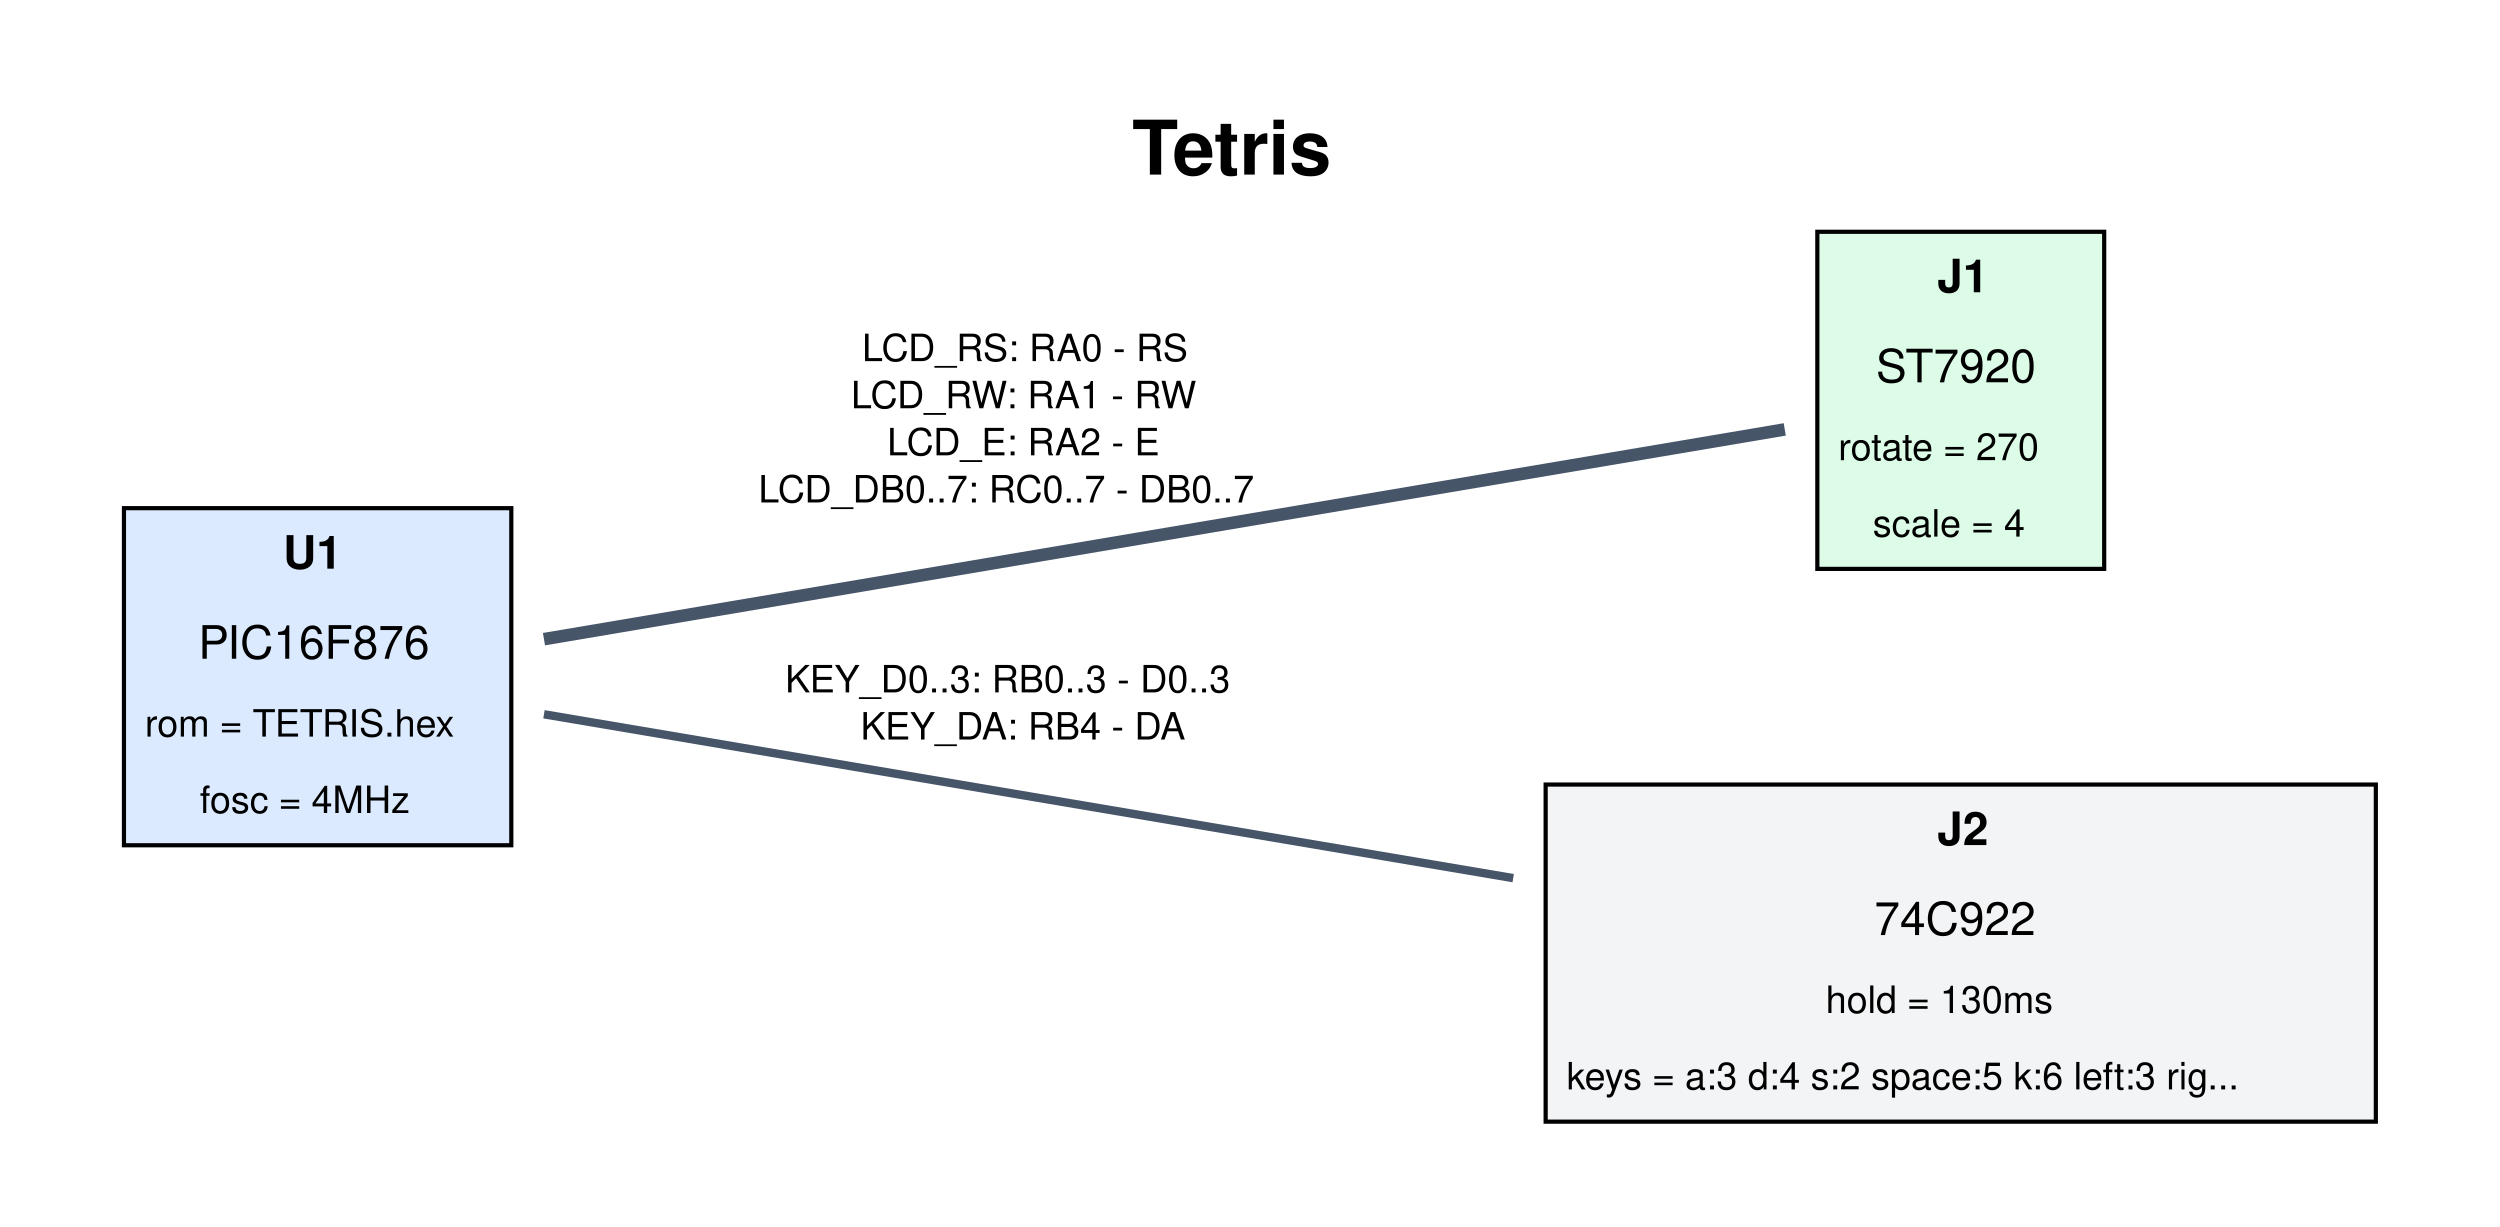
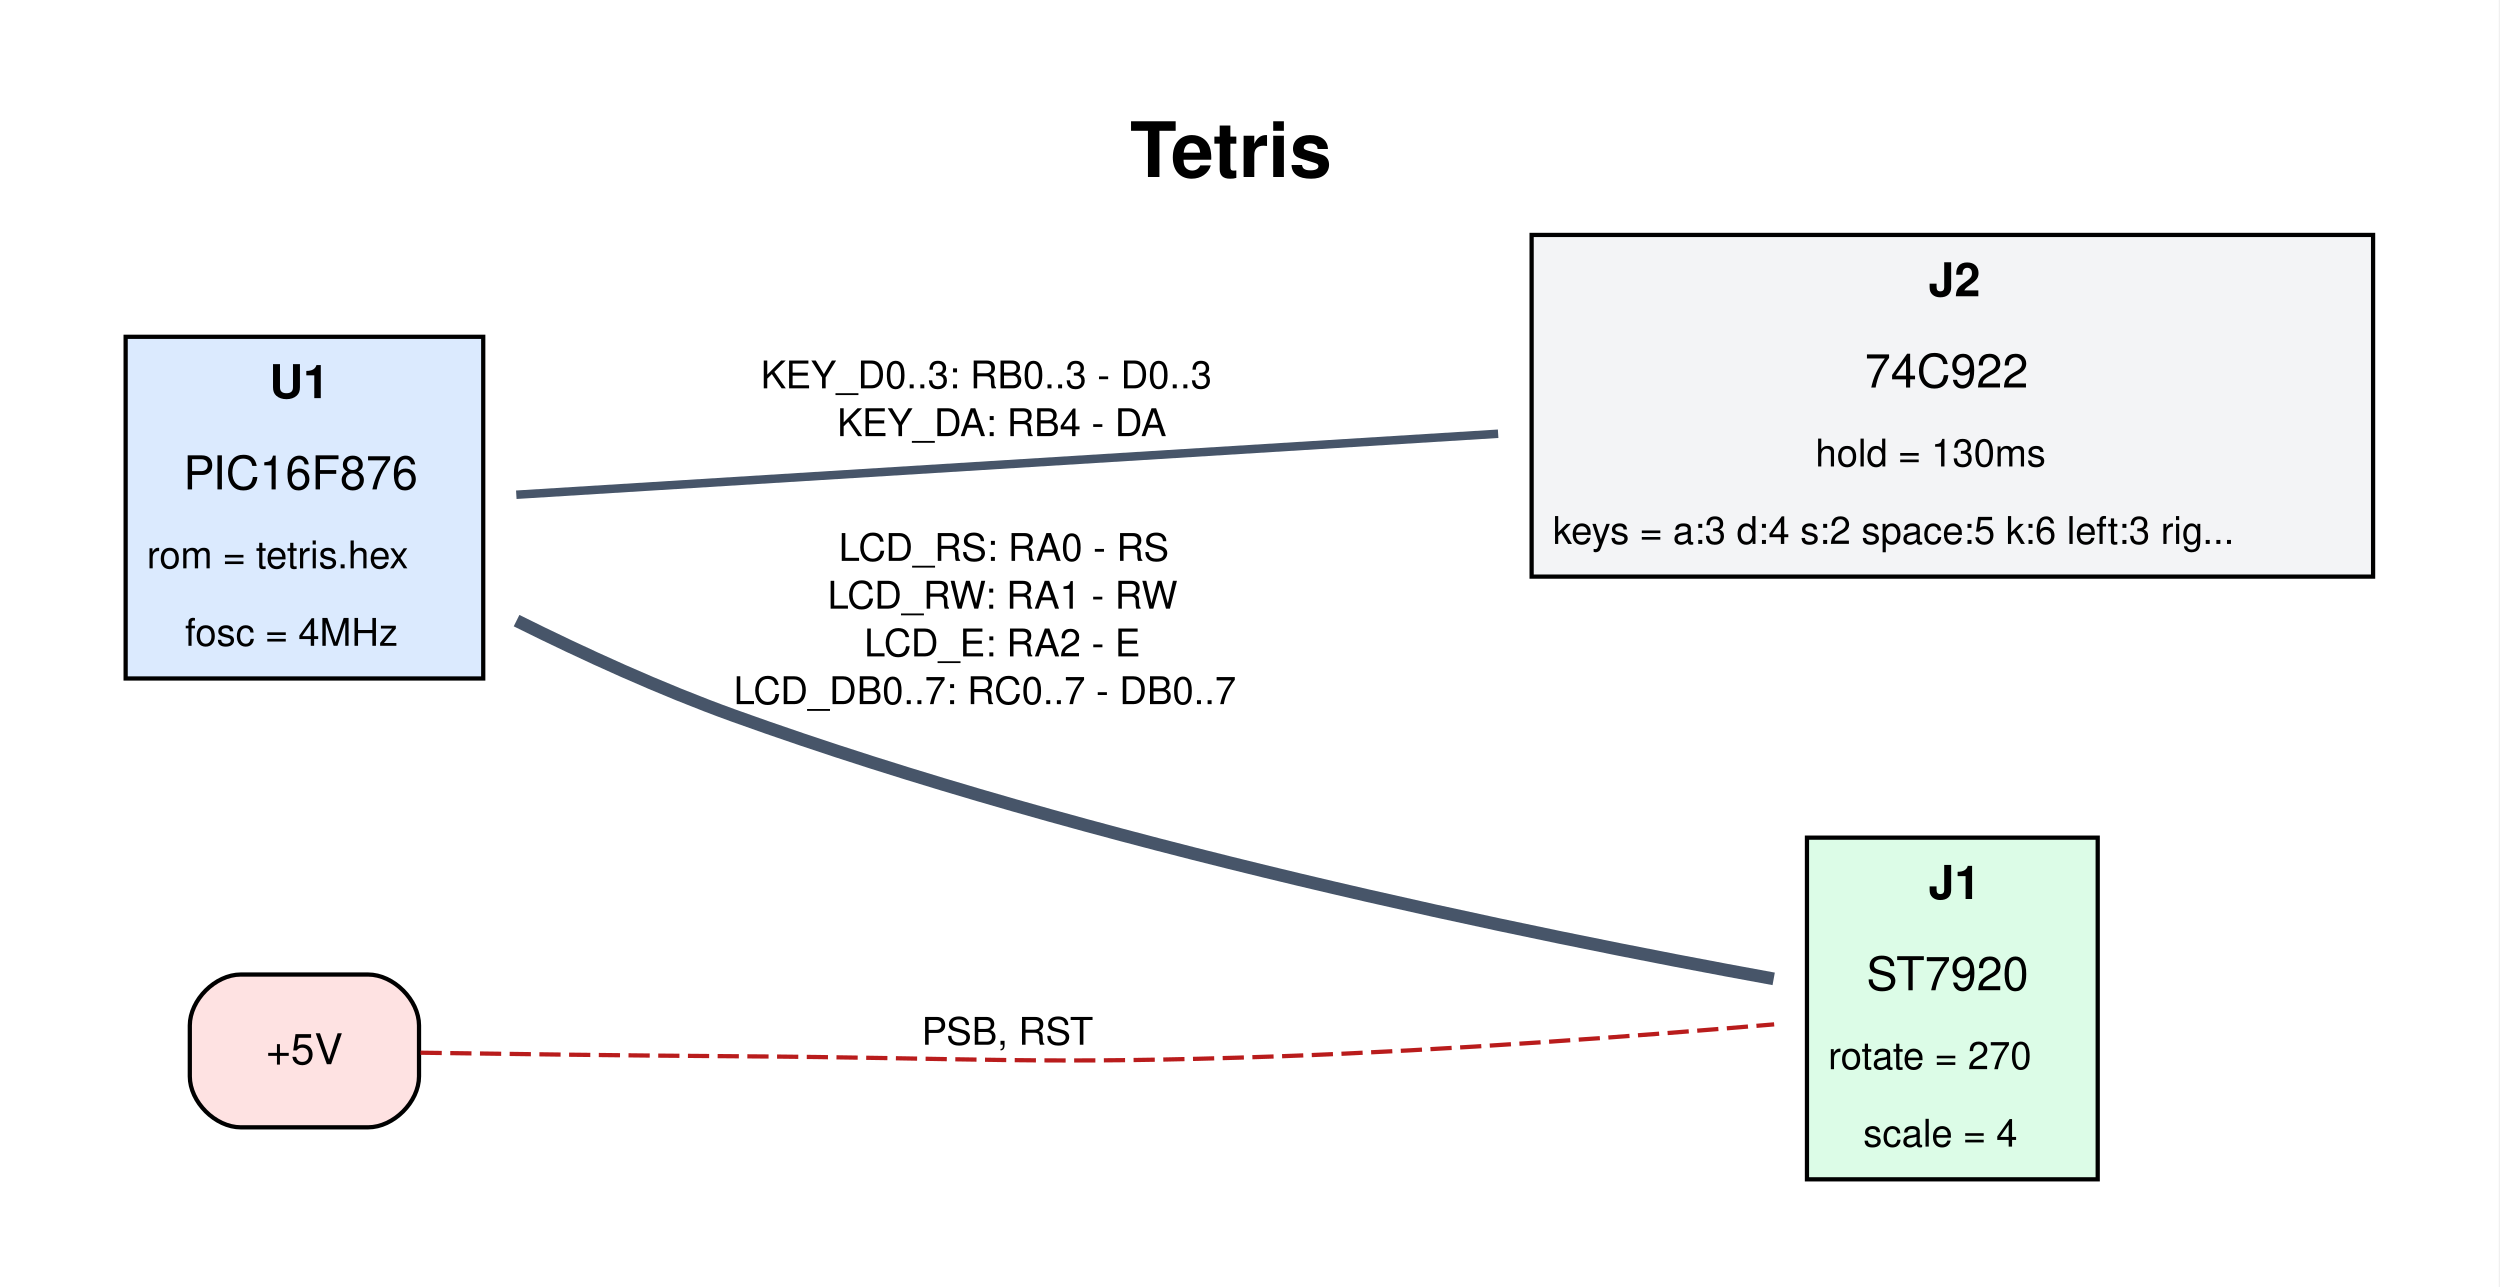
- <svg xmlns="http://www.w3.org/2000/svg" width="597pt" height="293pt" viewBox="0.00 0.00 597.00 293.00">
-   <g id="graph0" class="graph" transform="scale(1 1) rotate(0) translate(21.6 271.85)">
-     <polygon fill="white" stroke="none" points="-21.6,21.6 -21.6,-271.85 575.35,-271.85 575.35,21.6 -21.6,21.6" />
-     <text xml:space="preserve" text-anchor="start" x="248.75" y="-230.15" font-family="Helvetica,sans-Serif" font-weight="bold" font-size="18.00">Tetris</text>
+ <svg xmlns="http://www.w3.org/2000/svg" width="589pt" height="303pt" viewBox="0.00 0.00 589.00 303.00">
+   <g id="graph0" class="graph" transform="scale(1 1) rotate(0) translate(21.6 281.85)">
+     <polygon fill="white" stroke="none" points="-21.6,21.6 -21.6,-281.85 567.1,-281.85 567.1,21.6 -21.6,21.6" />
+     <text xml:space="preserve" text-anchor="start" x="244.62" y="-240.15" font-family="Helvetica,sans-Serif" font-weight="bold" font-size="18.00">Tetris</text>
    <g id="node1" class="node">
-       <polygon fill="#dbeafe" stroke="none" points="8,-70 8,-150.5 100.5,-150.5 100.5,-70 8,-70" />
-       <text xml:space="preserve" text-anchor="start" x="46" y="-136.05" font-family="Helvetica,sans-Serif" font-weight="bold" font-size="11.00">U1</text>
-       <text xml:space="preserve" text-anchor="start" x="25.75" y="-114.55" font-family="Helvetica,sans-Serif" font-size="11.00">PIC16F876</text>
-       <text xml:space="preserve" text-anchor="start" x="13" y="-95.95" font-family="Helvetica,sans-Serif" font-size="9.00">rom = TETRIS.hex</text>
-       <text xml:space="preserve" text-anchor="start" x="26.12" y="-77.7" font-family="Helvetica,sans-Serif" font-size="9.00">fosc = 4MHz</text>
-       <polygon fill="none" stroke="black" points="8,-70 8,-150.5 100.5,-150.5 100.5,-70 8,-70" />
+       <polygon fill="#dbeafe" stroke="none" points="8,-122 8,-202.5 92.25,-202.5 92.25,-122 8,-122" />
+       <text xml:space="preserve" text-anchor="start" x="41.88" y="-188.05" font-family="Helvetica,sans-Serif" font-weight="bold" font-size="11.00">U1</text>
+       <text xml:space="preserve" text-anchor="start" x="21.62" y="-166.55" font-family="Helvetica,sans-Serif" font-size="11.00">PIC16F876</text>
+       <text xml:space="preserve" text-anchor="start" x="13" y="-147.95" font-family="Helvetica,sans-Serif" font-size="9.00">rom = tetris.hex</text>
+       <text xml:space="preserve" text-anchor="start" x="22" y="-129.7" font-family="Helvetica,sans-Serif" font-size="9.00">fosc = 4MHz</text>
+       <polygon fill="none" stroke="black" points="8,-122 8,-202.5 92.25,-202.5 92.25,-122 8,-122" />
    </g>
    <g id="node2" class="node">
-       <polygon fill="#dcfce7" stroke="none" points="412.38,-136 412.38,-216.5 480.88,-216.5 480.88,-136 412.38,-136" />
-       <text xml:space="preserve" text-anchor="start" x="441" y="-202.05" font-family="Helvetica,sans-Serif" font-weight="bold" font-size="11.00">J1</text>
-       <text xml:space="preserve" text-anchor="start" x="426.38" y="-180.55" font-family="Helvetica,sans-Serif" font-size="11.00">ST7920</text>
-       <text xml:space="preserve" text-anchor="start" x="417.38" y="-161.95" font-family="Helvetica,sans-Serif" font-size="9.00">rotate = 270</text>
-       <text xml:space="preserve" text-anchor="start" x="425.62" y="-143.7" font-family="Helvetica,sans-Serif" font-size="9.00">scale = 4</text>
-       <polygon fill="none" stroke="black" points="412.38,-136 412.38,-216.5 480.88,-216.5 480.88,-136 412.38,-136" />
+       <polygon fill="#dcfce7" stroke="none" points="404.12,-4 404.12,-84.5 472.62,-84.5 472.62,-4 404.12,-4" />
+       <text xml:space="preserve" text-anchor="start" x="432.75" y="-70.05" font-family="Helvetica,sans-Serif" font-weight="bold" font-size="11.00">J1</text>
+       <text xml:space="preserve" text-anchor="start" x="418.12" y="-48.55" font-family="Helvetica,sans-Serif" font-size="11.00">ST7920</text>
+       <text xml:space="preserve" text-anchor="start" x="409.12" y="-29.95" font-family="Helvetica,sans-Serif" font-size="9.00">rotate = 270</text>
+       <text xml:space="preserve" text-anchor="start" x="417.38" y="-11.7" font-family="Helvetica,sans-Serif" font-size="9.00">scale = 4</text>
+       <polygon fill="none" stroke="black" points="404.12,-4 404.12,-84.5 472.62,-84.5 472.62,-4 404.12,-4" />
    </g>
    <g id="edge1" class="edge">
-       <path fill="none" stroke="#475569" stroke-width="3" d="M108.3,-119.22C187.1,-132.54 333.41,-157.28 404.6,-169.31" />
-       <text xml:space="preserve" text-anchor="start" x="184.25" y="-185.61" font-family="Helvetica,sans-Serif" font-size="9.00">LCD_RS: RA0 - RS</text>
-       <text xml:space="preserve" text-anchor="start" x="181.62" y="-174.36" font-family="Helvetica,sans-Serif" font-size="9.00">LCD_RW: RA1 - RW</text>
-       <text xml:space="preserve" text-anchor="start" x="190.25" y="-163.11" font-family="Helvetica,sans-Serif" font-size="9.00">LCD_E: RA2 - E</text>
-       <text xml:space="preserve" text-anchor="start" x="159.5" y="-151.86" font-family="Helvetica,sans-Serif" font-size="9.00">LCD_DB0..7: RC0..7 - DB0..7</text>
+       <path fill="none" stroke="#475569" stroke-width="3" d="M100.1,-135.63C116.09,-127.66 134.14,-119.42 151.25,-113.25 236.1,-82.67 339.96,-61.46 396.28,-51.23" />
+       <text xml:space="preserve" text-anchor="start" x="176" y="-149.7" font-family="Helvetica,sans-Serif" font-size="9.00">LCD_RS: RA0 - RS</text>
+       <text xml:space="preserve" text-anchor="start" x="173.38" y="-138.45" font-family="Helvetica,sans-Serif" font-size="9.00">LCD_RW: RA1 - RW</text>
+       <text xml:space="preserve" text-anchor="start" x="182" y="-127.2" font-family="Helvetica,sans-Serif" font-size="9.00">LCD_E: RA2 - E</text>
+       <text xml:space="preserve" text-anchor="start" x="151.25" y="-115.95" font-family="Helvetica,sans-Serif" font-size="9.00">LCD_DB0..7: RC0..7 - DB0..7</text>
    </g>
    <g id="node3" class="node">
-       <polygon fill="#f3f4f6" stroke="none" points="347.5,-4 347.5,-84.5 545.75,-84.5 545.75,-4 347.5,-4" />
-       <text xml:space="preserve" text-anchor="start" x="441" y="-70.05" font-family="Helvetica,sans-Serif" font-weight="bold" font-size="11.00">J2</text>
-       <text xml:space="preserve" text-anchor="start" x="426" y="-48.55" font-family="Helvetica,sans-Serif" font-size="11.00">74C922</text>
-       <text xml:space="preserve" text-anchor="start" x="414.38" y="-29.95" font-family="Helvetica,sans-Serif" font-size="9.00">hold = 130ms</text>
-       <text xml:space="preserve" text-anchor="start" x="352.5" y="-11.7" font-family="Helvetica,sans-Serif" font-size="9.00">keys = a:3 d:4 s:2 space:5 k:6 left:3 rig...</text>
-       <polygon fill="none" stroke="black" points="347.5,-4 347.5,-84.5 545.75,-84.5 545.75,-4 347.5,-4" />
+       <polygon fill="#f3f4f6" stroke="none" points="339.25,-146 339.25,-226.5 537.5,-226.5 537.5,-146 339.25,-146" />
+       <text xml:space="preserve" text-anchor="start" x="432.75" y="-212.05" font-family="Helvetica,sans-Serif" font-weight="bold" font-size="11.00">J2</text>
+       <text xml:space="preserve" text-anchor="start" x="417.75" y="-190.55" font-family="Helvetica,sans-Serif" font-size="11.00">74C922</text>
+       <text xml:space="preserve" text-anchor="start" x="406.12" y="-171.95" font-family="Helvetica,sans-Serif" font-size="9.00">hold = 130ms</text>
+       <text xml:space="preserve" text-anchor="start" x="344.25" y="-153.7" font-family="Helvetica,sans-Serif" font-size="9.00">keys = a:3 d:4 s:2 space:5 k:6 left:3 rig...</text>
+       <polygon fill="none" stroke="black" points="339.25,-146 339.25,-226.5 537.5,-226.5 537.5,-146 339.25,-146" />
    </g>
    <g id="edge2" class="edge">
-       <path fill="none" stroke="#475569" stroke-width="2" d="M108.3,-101.28C167.51,-91.27 264.82,-74.82 339.75,-62.15" />
-       <text xml:space="preserve" text-anchor="start" x="165.88" y="-106.5" font-family="Helvetica,sans-Serif" font-size="9.00">KEY_D0..3: RB0..3 - D0..3</text>
-       <text xml:space="preserve" text-anchor="start" x="183.88" y="-95.25" font-family="Helvetica,sans-Serif" font-size="9.00">KEY_DA: RB4 - DA</text>
+       <path fill="none" stroke="#475569" stroke-width="2" d="M100.04,-165.29C157.9,-168.88 255.87,-174.97 331.36,-179.66" />
+       <text xml:space="preserve" text-anchor="start" x="157.62" y="-190.35" font-family="Helvetica,sans-Serif" font-size="9.00">KEY_D0..3: RB0..3 - D0..3</text>
+       <text xml:space="preserve" text-anchor="start" x="175.62" y="-179.1" font-family="Helvetica,sans-Serif" font-size="9.00">KEY_DA: RB4 - DA</text>
+     </g>
+     <g id="node4" class="node">
+       <path fill="#fee2e2" stroke="black" d="M65.12,-52.25C65.12,-52.25 35.12,-52.25 35.12,-52.25 29.12,-52.25 23.12,-46.25 23.12,-40.25 23.12,-40.25 23.12,-28.25 23.12,-28.25 23.12,-22.25 29.12,-16.25 35.12,-16.25 35.12,-16.25 65.12,-16.25 65.12,-16.25 71.12,-16.25 77.12,-22.25 77.12,-28.25 77.12,-28.25 77.12,-40.25 77.12,-40.25 77.12,-46.25 71.12,-52.25 65.12,-52.25" />
+       <text xml:space="preserve" text-anchor="middle" x="50.12" y="-31.12" font-family="Helvetica,sans-Serif" font-size="10.00">+5V</text>
+     </g>
+     <g id="edge3" class="edge">
+       <path fill="none" stroke="#b91c1c" stroke-dasharray="5,2" d="M77.48,-33.83C97.67,-33.53 126.22,-33.16 151.25,-33 208.58,-32.64 222.95,-30.95 280.25,-33 319.74,-34.41 364.71,-37.81 396.39,-40.51" />
+       <text xml:space="preserve" text-anchor="middle" x="215.75" y="-35.7" font-family="Helvetica,sans-Serif" font-size="9.00">PSB, RST</text>
    </g>
  </g>
</svg>
